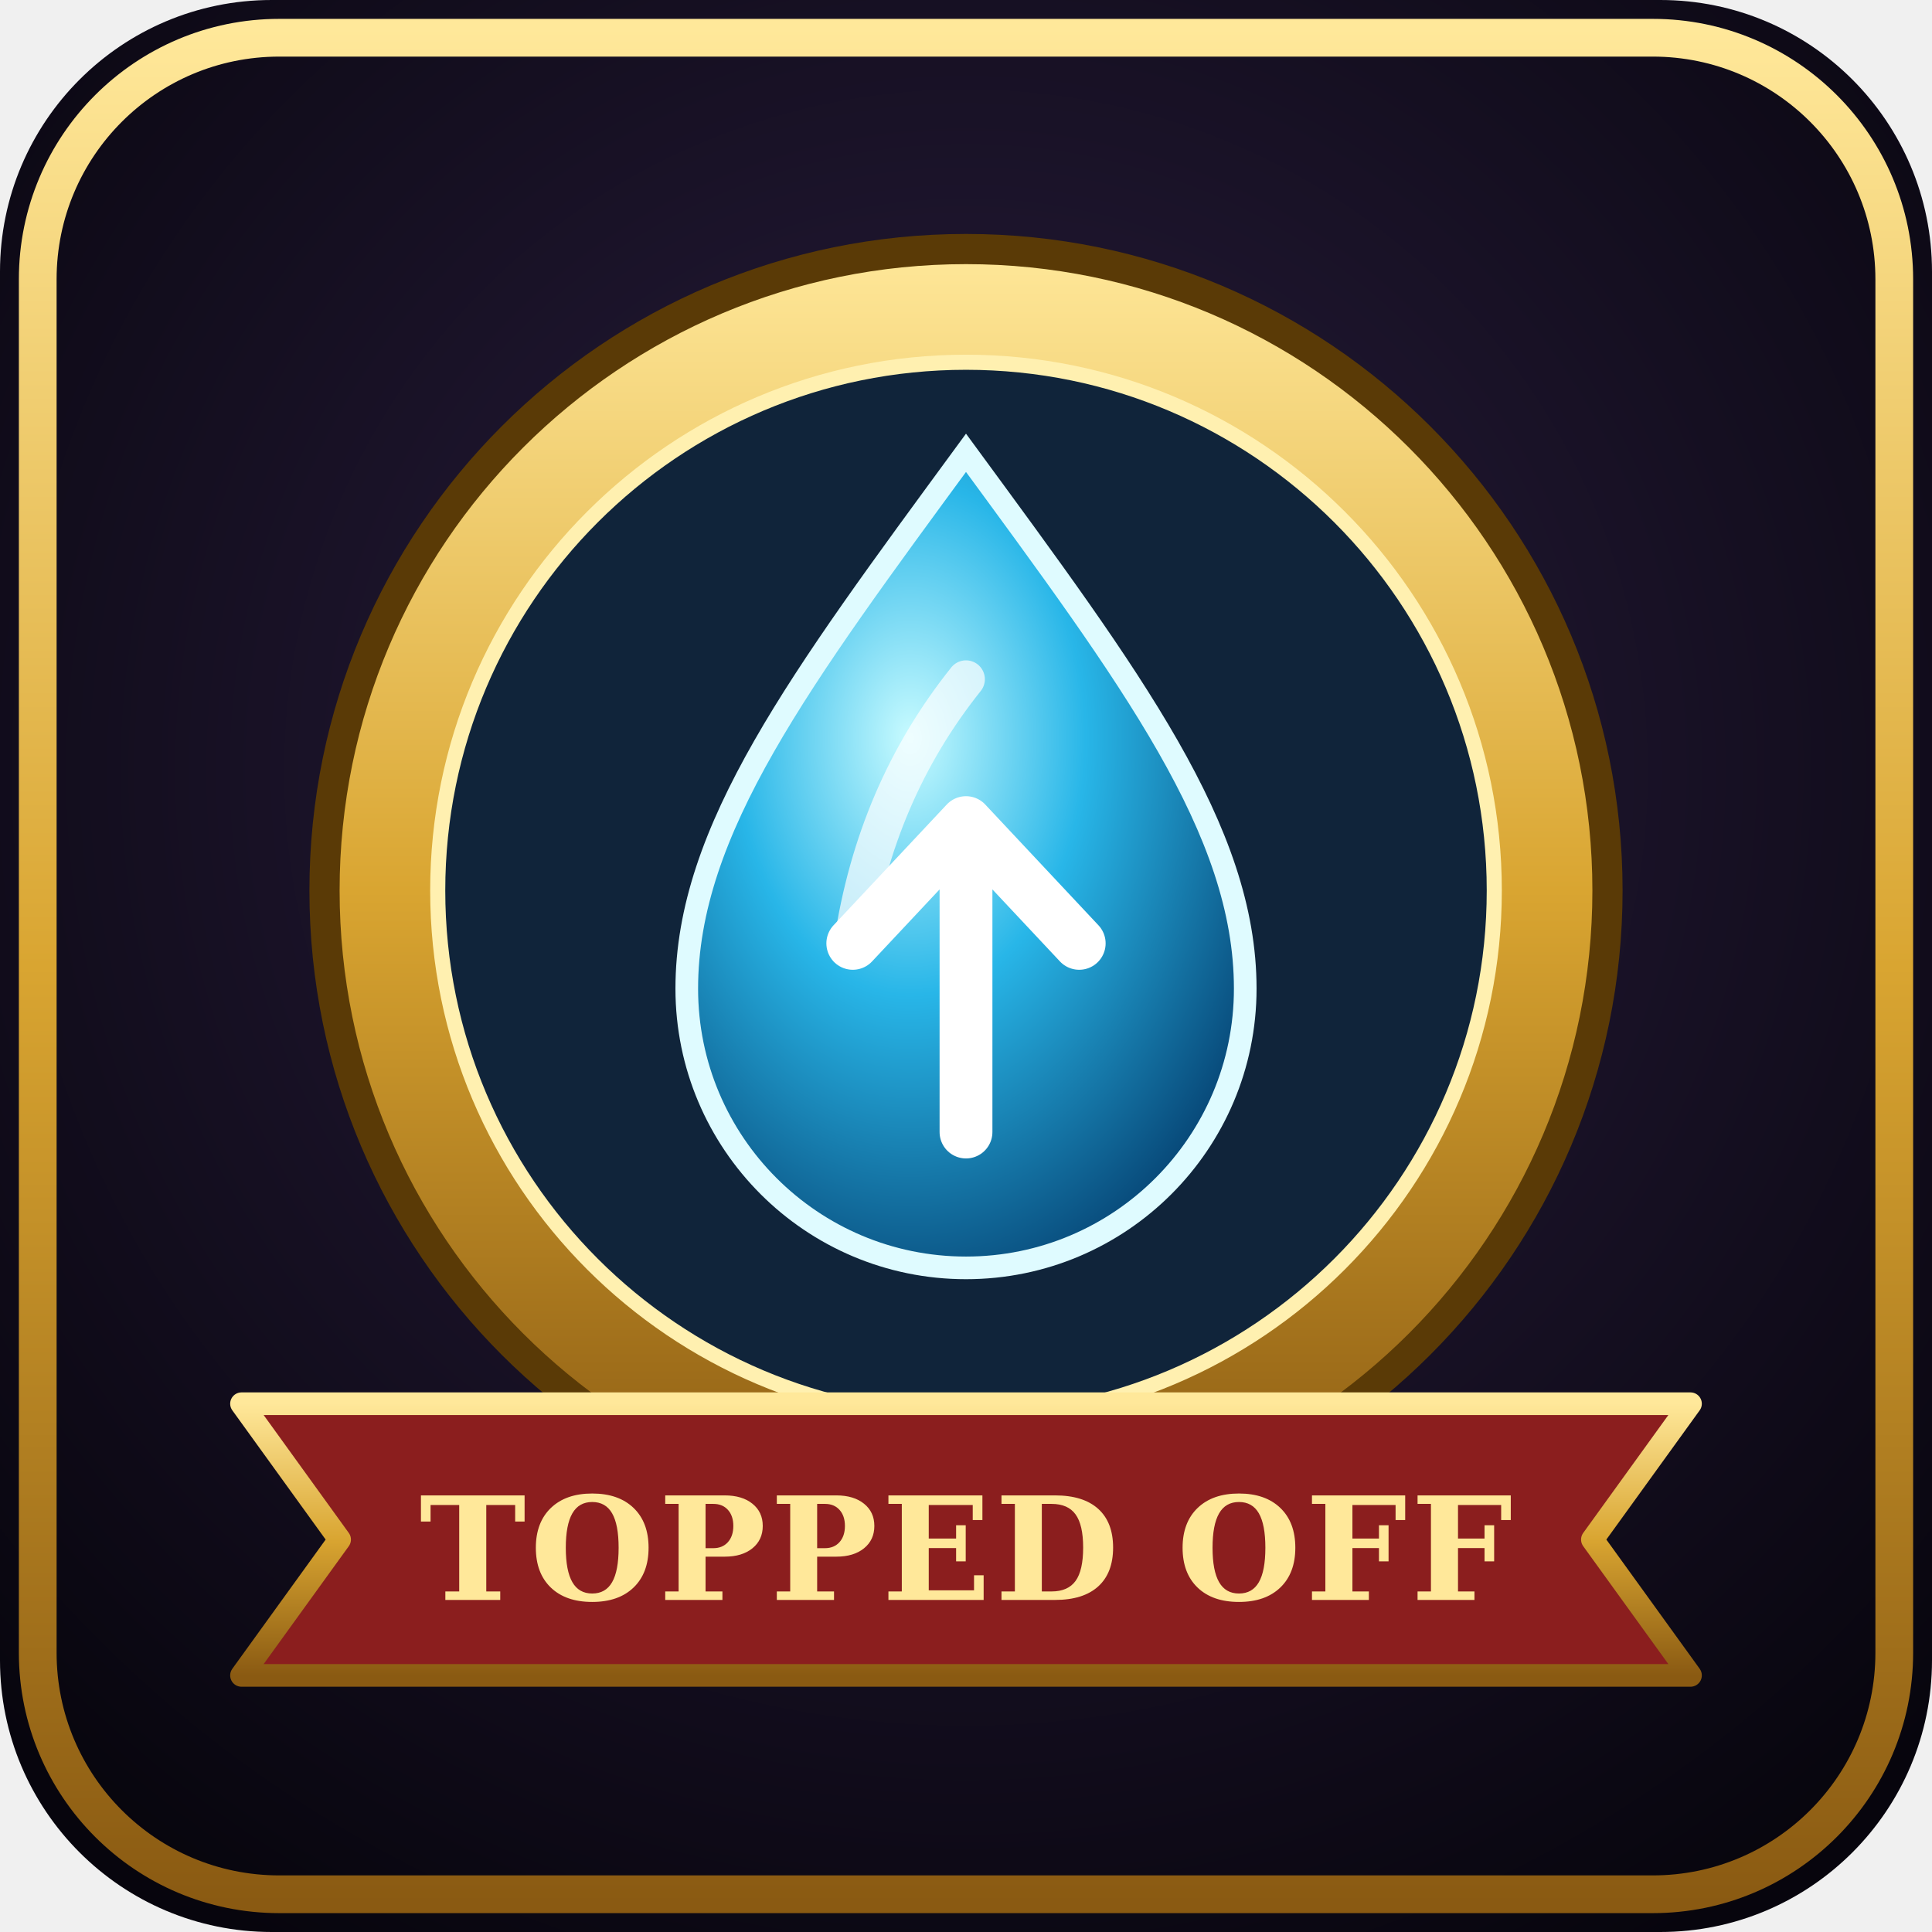
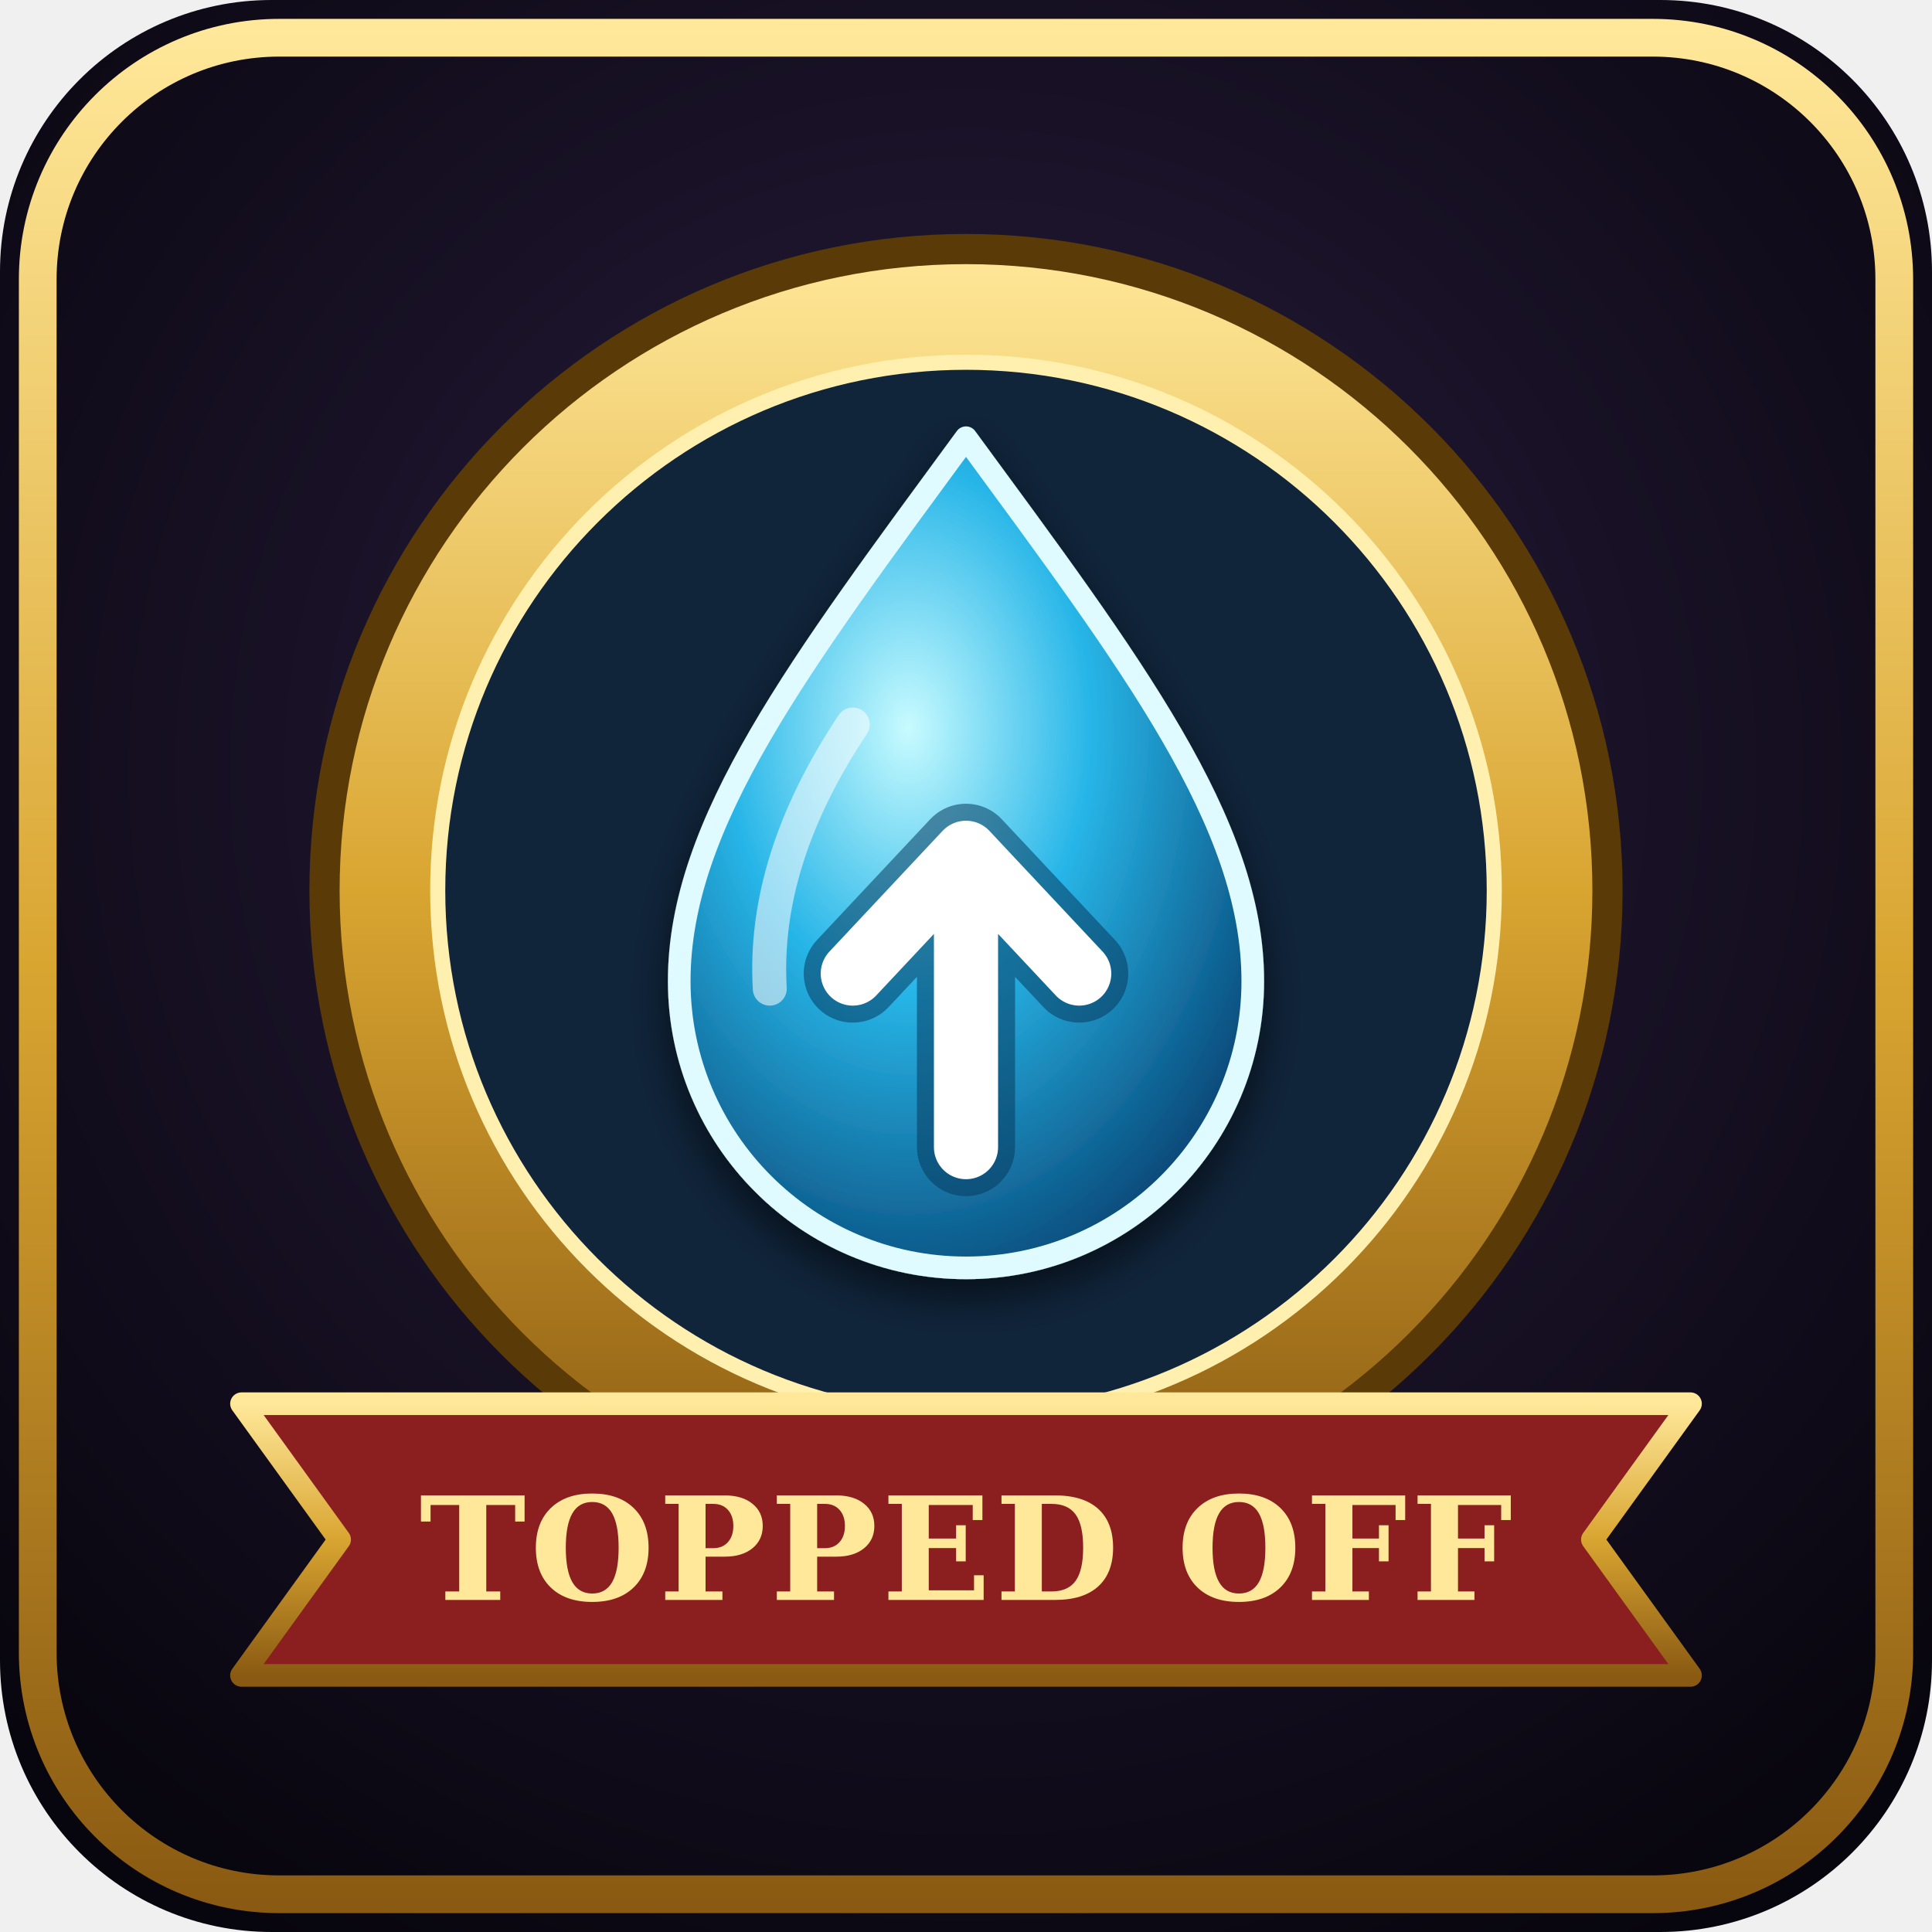
<svg xmlns="http://www.w3.org/2000/svg" width="512" height="512" viewBox="0 0 512 512">
  <defs>
    <radialGradient id="bg" cx="50%" cy="40%" r="70%">
      <stop offset="0" stop-color="#2a1e3f" />
      <stop offset="1" stop-color="#07050d" />
    </radialGradient>
    <linearGradient id="gold" x1="0" y1="0" x2="0" y2="1">
      <stop offset="0" stop-color="#ffe89a" />
      <stop offset=".5" stop-color="#d9a531" />
      <stop offset="1" stop-color="#8a5a12" />
    </linearGradient>
-     <linearGradient id="liq" x1="0" y1="0" x2="0" y2="1">
-       <stop offset="0" stop-color="#7ff3ff" />
-       <stop offset="1" stop-color="#0b7fb3" />
-     </linearGradient>
-     <linearGradient id="leather" x1="0" y1="0" x2="0" y2="1">
-       <stop offset="0" stop-color="#a8683a" />
-       <stop offset="1" stop-color="#5a2f14" />
-     </linearGradient>
    <radialGradient id="gem" cx="40%" cy="35%" r="70%">
      <stop offset="0" stop-color="#c8fbff" />
      <stop offset=".45" stop-color="#28b6e8" />
      <stop offset="1" stop-color="#084a7a" />
    </radialGradient>
-     <filter id="glow" x="-50%" y="-50%" width="200%" height="200%">
-       <feGaussianBlur stdDeviation="14" />
+     <filter id="shadow" x="-20%" y="-20%" width="140%" height="140%">
+       <feDropShadow dx="0" dy="5" stdDeviation="5" flood-color="#000" flood-opacity=".55" />
    </filter>
  </defs>
  <rect width="512" height="512" rx="72" fill="url(#bg)" />
  <rect x="10" y="10" width="492" height="492" rx="64" fill="none" stroke="url(#gold)" stroke-width="10" />
  <circle cx="256" cy="236" r="170" fill="url(#gold)" stroke="#5a3a06" stroke-width="8" />
  <circle cx="256" cy="236" r="140" fill="#10243a" stroke="#fff0b0" stroke-width="4" />
-   <path d="M256 120 C300 180 330 220 330 262 A74 74 0 1 1 182 262 C182 220 212 180 256 120 Z" fill="url(#gem)" stroke="#dffbff" stroke-width="6" />
-   <path d="M226 250 q6 -40 30 -70" fill="none" stroke="#ffffff" stroke-opacity=".7" stroke-width="10" stroke-linecap="round" />
-   <path d="M256 300 v-80 M226 250 l30 -32 30 32" fill="none" stroke="#ffffff" stroke-width="14" stroke-linecap="round" stroke-linejoin="round" />
+   <g filter="url(#shadow)">
+     <path d="M256 116 C300 176 332 218 332 260 A76 76 0 1 1 180 260 C180 218 212 176 256 116 Z" fill="url(#gem)" stroke="#dffbff" stroke-width="6" stroke-linejoin="round" />
+     <path d="M204 262 q-2 -34 22 -70" fill="none" stroke="#ffffff" stroke-opacity=".55" stroke-width="9" stroke-linecap="round" />
+   </g>
+   <path d="M256 304 V232 M226 258 L256 226 L286 258" fill="none" stroke="#063a5e" stroke-width="26" stroke-linecap="round" stroke-linejoin="round" opacity=".55" />
+   <path d="M256 304 V232 M226 258 L256 226 L286 258" fill="none" stroke="#ffffff" stroke-width="17" stroke-linecap="round" stroke-linejoin="round" />
  <path d="M64 372 h384 l-26 36 26 36 h-384 l26 -36 z" fill="#8b1e1e" stroke="url(#gold)" stroke-width="6" stroke-linejoin="round" />
  <text x="256" y="424" text-anchor="middle" font-family="DejaVu Serif" font-weight="bold" font-size="38" fill="#ffe89a" letter-spacing="1">TOPPED OFF</text>
</svg>
